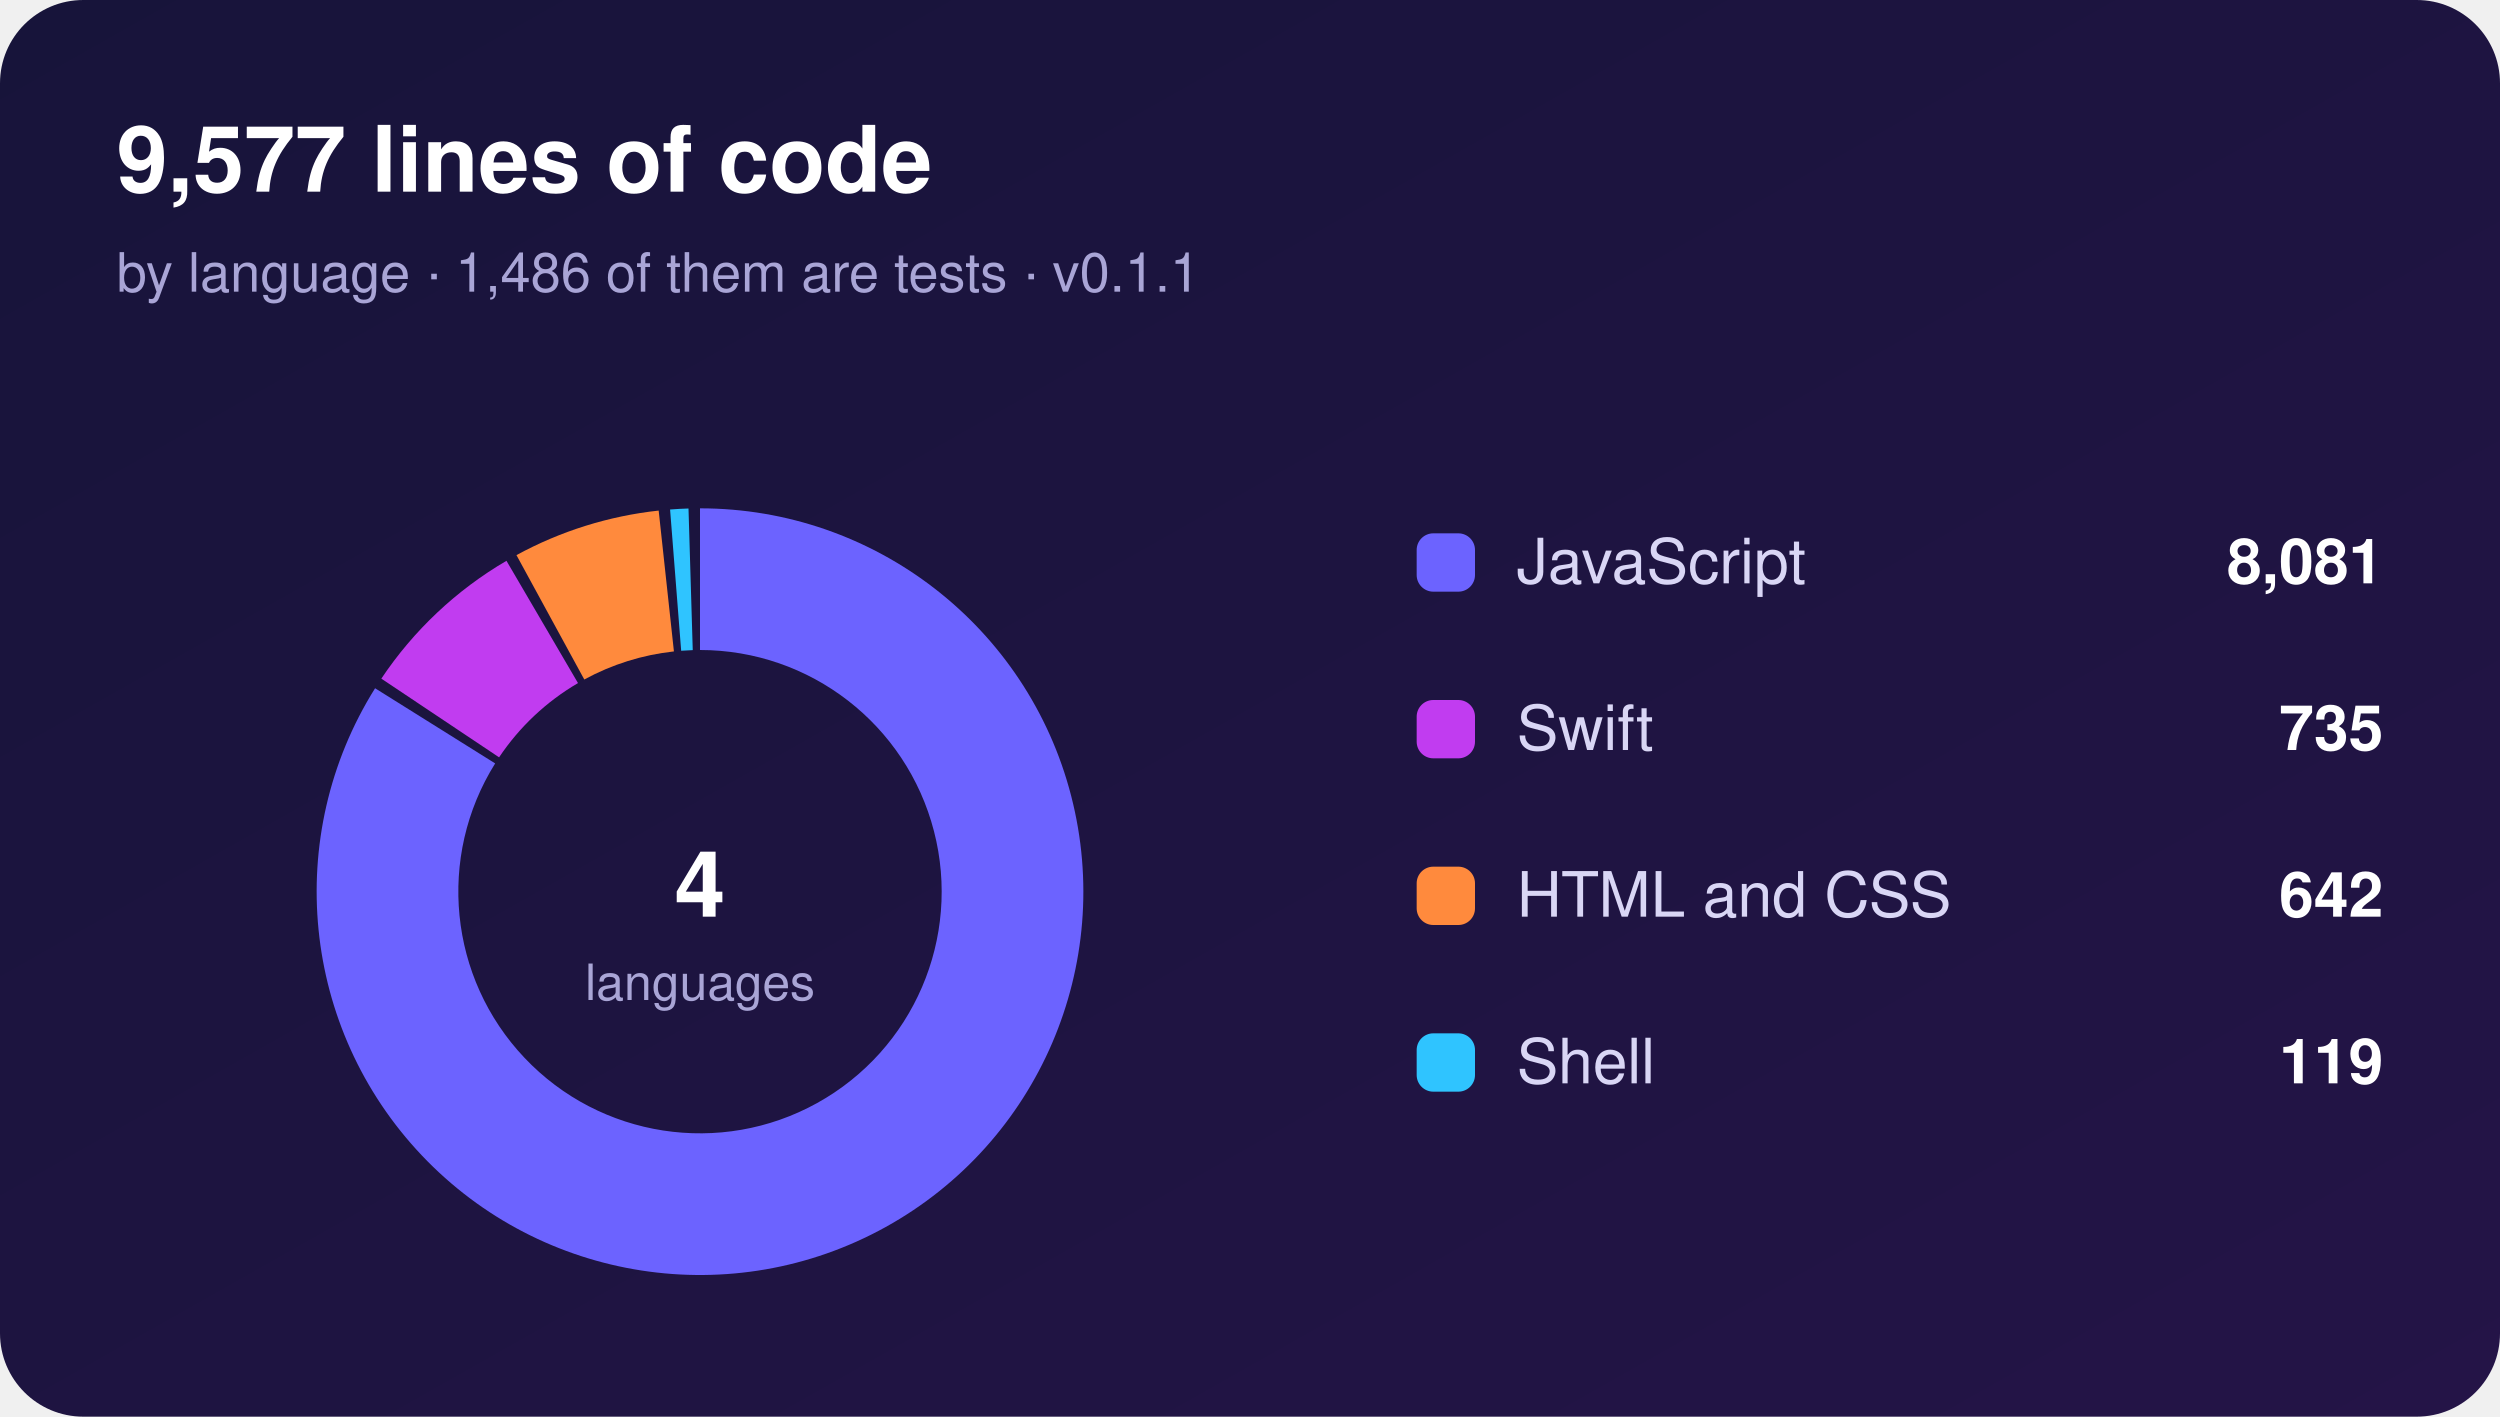
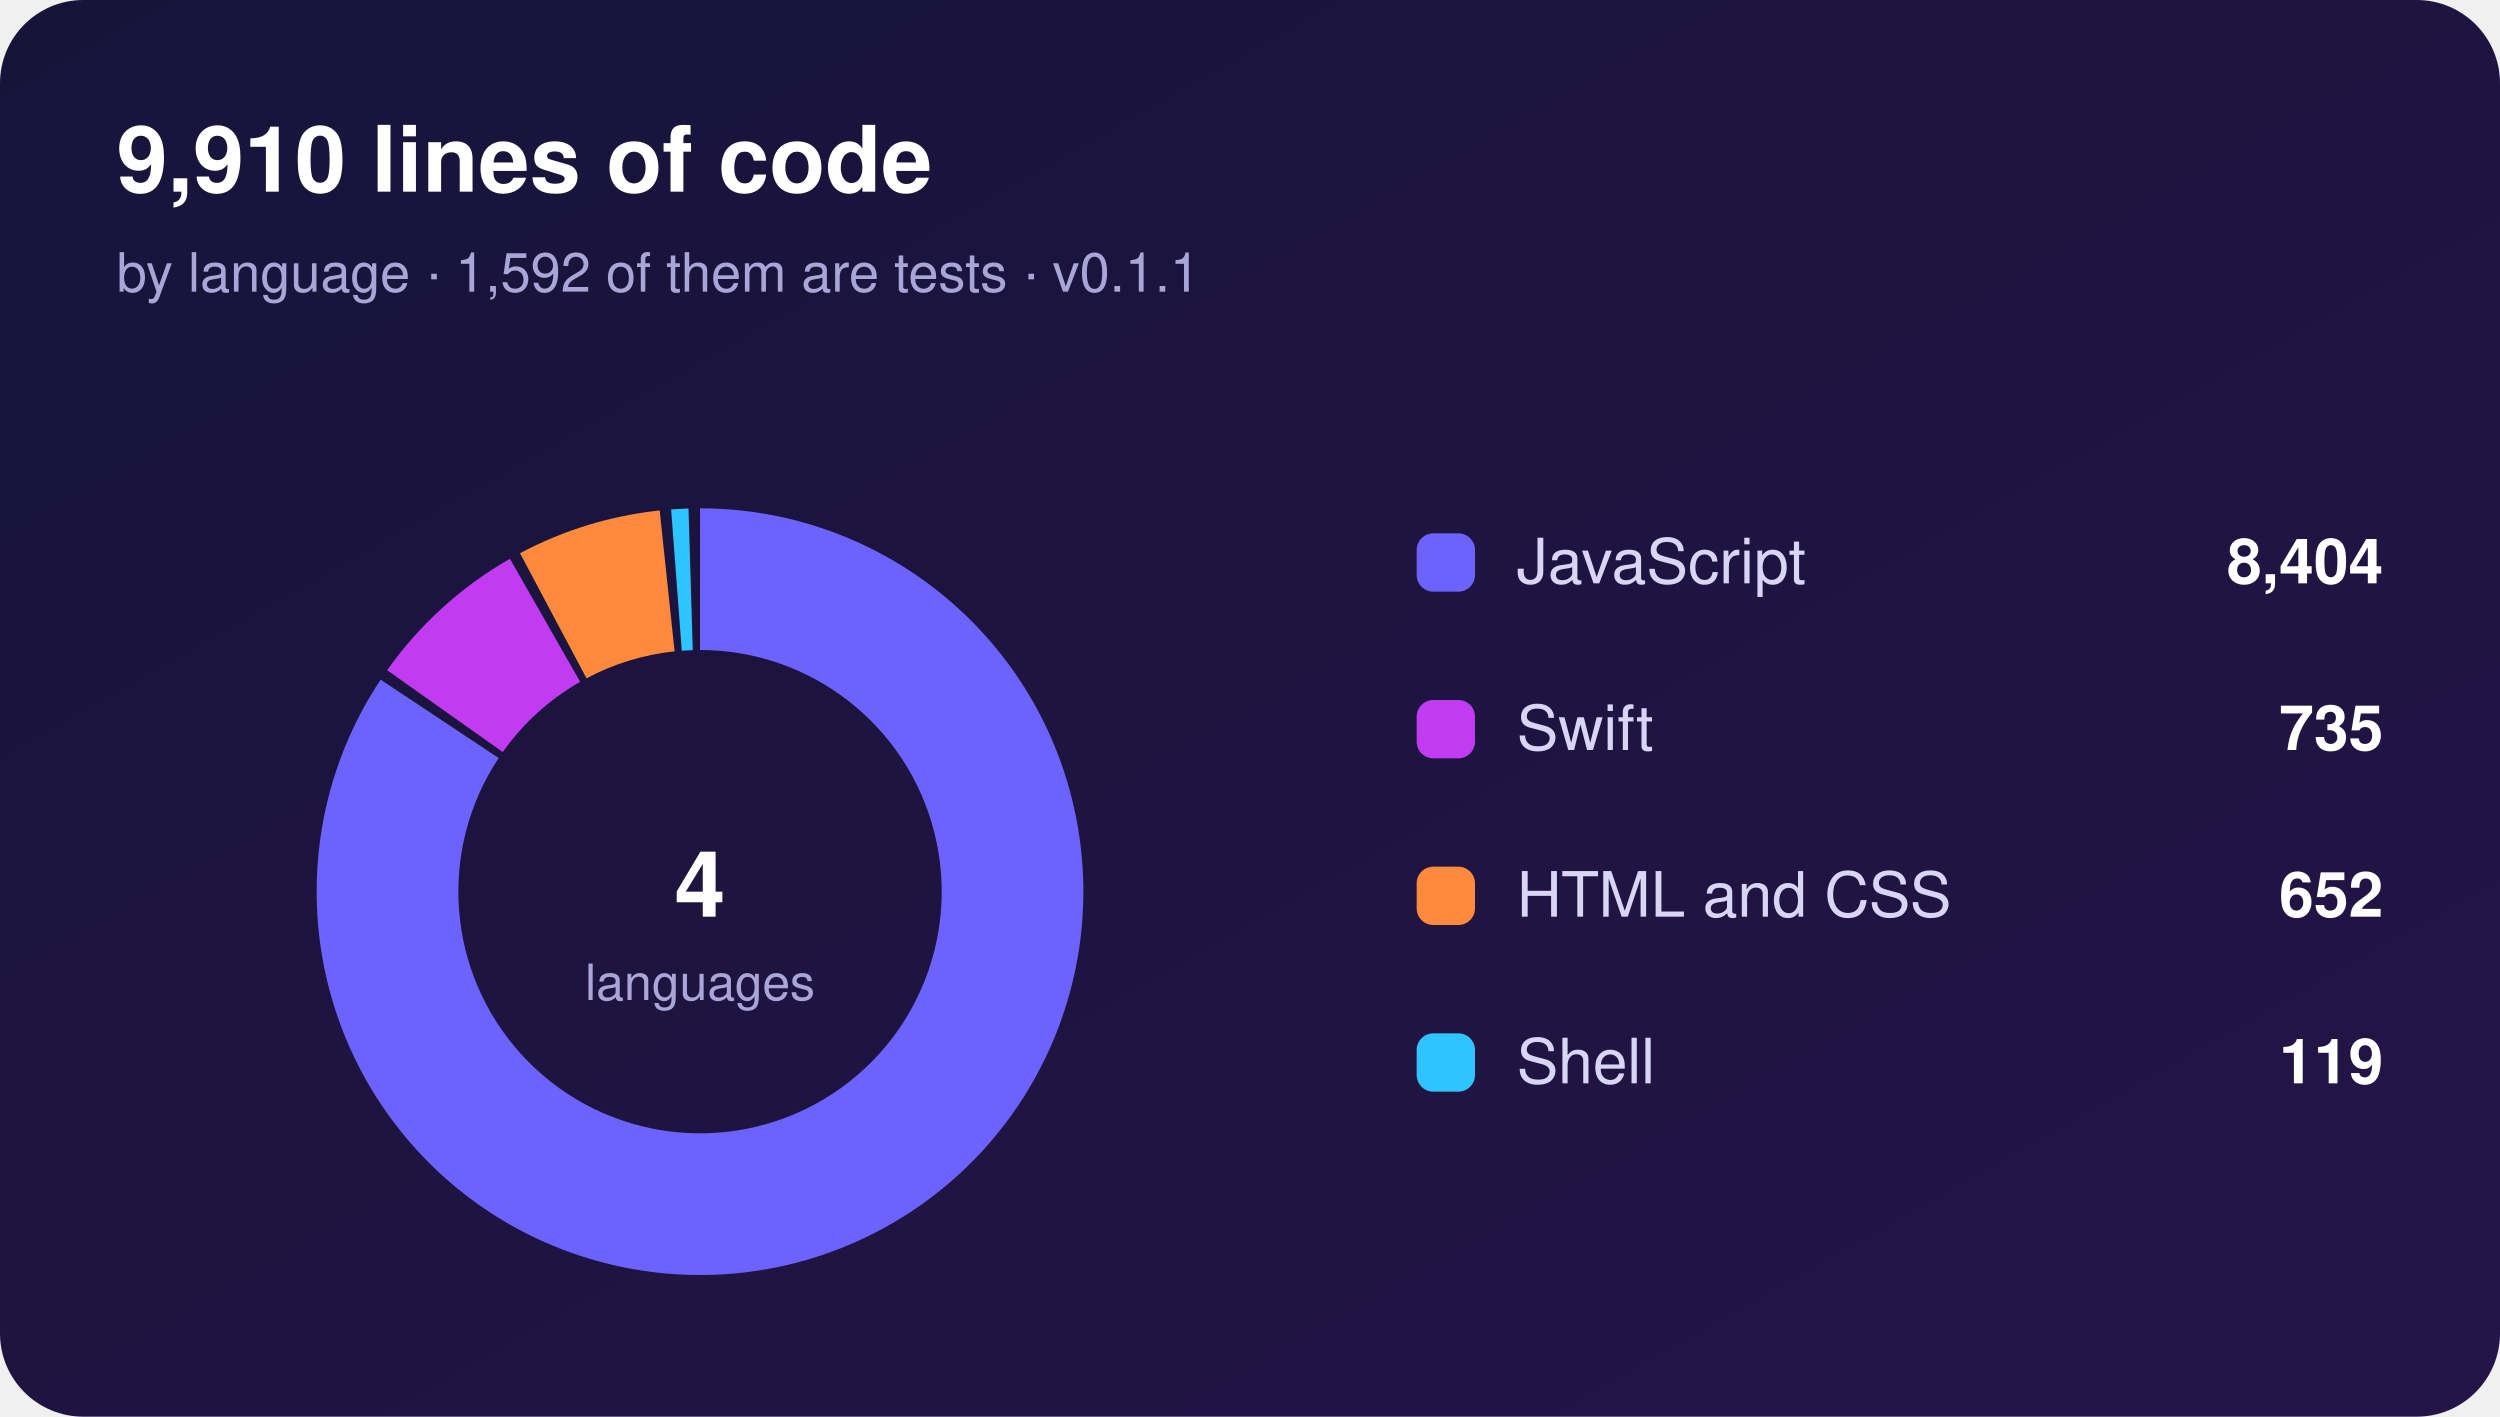
- <svg xmlns="http://www.w3.org/2000/svg" viewBox="0 0 600 340" width="600" height="340" role="img" aria-label="Donut chart: 9577 lines of code by language">
+ <svg xmlns="http://www.w3.org/2000/svg" viewBox="0 0 600 340" width="600" height="340" role="img" aria-label="Donut chart: 9910 lines of code by language">
  <defs>
    <linearGradient id="card" x1="0" y1="0" x2="1" y2="1">
      <stop offset="0" stop-color="#17143A" />
      <stop offset="1" stop-color="#241447" />
    </linearGradient>
  </defs>
  <g font-family="-apple-system, BlinkMacSystemFont, 'SF Pro Text', 'Segoe UI', Helvetica, Arial, sans-serif">
    <rect width="600" height="340" rx="20" fill="url(#card)" />
-     <text x="28" y="46" fill="#fff" font-size="22" font-weight="700">9,577 lines of code</text>
-     <text x="28" y="70" fill="#A9A5D6" font-size="13">by language · 1,486 of them are tests · v0.1.1</text>
-     <path d="M168.00 122.00 A92 92 0 1 1 90.02 165.18 L118.84 183.22 A58 58 0 1 0 168.00 156.00Z" fill="#6C63FF" />
-     <path d="M91.52 162.87 A92 92 0 0 1 121.55 134.59 L138.72 163.94 A58 58 0 0 0 119.78 181.76Z" fill="#C13CF0" />
-     <path d="M123.95 133.23 A92 92 0 0 1 158.08 122.54 L161.74 156.34 A58 58 0 0 0 140.23 163.08Z" fill="#FF8A3D" />
-     <path d="M160.82 122.28 A92 92 0 0 1 165.24 122.04 L166.26 156.03 A58 58 0 0 0 163.48 156.18Z" fill="#2FC4FF" />
+     <text x="28" y="46" fill="#fff" font-size="22" font-weight="700">9,910 lines of code</text>
+     <text x="28" y="70" fill="#A9A5D6" font-size="13">by language · 1,592 of them are tests · v0.1.1</text>
+     <path d="M168.00 122.00 A92 92 0 1 1 91.35 163.12 L119.68 181.93 A58 58 0 1 0 168.00 156.00Z" fill="#6C63FF" />
+     <path d="M92.91 160.85 A92 92 0 0 1 122.38 134.11 L139.24 163.63 A58 58 0 0 0 120.66 180.49Z" fill="#C13CF0" />
+     <path d="M124.80 132.77 A92 92 0 0 1 158.32 122.51 L161.90 156.32 A58 58 0 0 0 140.76 162.79Z" fill="#FF8A3D" />
+     <path d="M161.07 122.26 A92 92 0 0 1 165.24 122.04 L166.26 156.03 A58 58 0 0 0 163.63 156.17Z" fill="#2FC4FF" />
    <text x="168" y="220" fill="#fff" font-size="22" font-weight="700" text-anchor="middle">4</text>
    <text x="168" y="240" fill="#A9A5D6" font-size="12" text-anchor="middle">languages</text>
    <rect x="340" y="128" width="14" height="14" rx="4" fill="#6C63FF" />
    <text x="364" y="140" fill="#D9D6F5" font-size="15">JavaScript</text>
-     <text x="572" y="140" fill="#fff" font-size="15" font-weight="700" text-anchor="end">8,081</text>
+     <text x="572" y="140" fill="#fff" font-size="15" font-weight="700" text-anchor="end">8,404</text>
    <rect x="340" y="168" width="14" height="14" rx="4" fill="#C13CF0" />
    <text x="364" y="180" fill="#D9D6F5" font-size="15">Swift</text>
    <text x="572" y="180" fill="#fff" font-size="15" font-weight="700" text-anchor="end">735</text>
    <rect x="340" y="208" width="14" height="14" rx="4" fill="#FF8A3D" />
    <text x="364" y="220" fill="#D9D6F5" font-size="15">HTML and CSS</text>
-     <text x="572" y="220" fill="#fff" font-size="15" font-weight="700" text-anchor="end">642</text>
+     <text x="572" y="220" fill="#fff" font-size="15" font-weight="700" text-anchor="end">652</text>
    <rect x="340" y="248" width="14" height="14" rx="4" fill="#2FC4FF" />
    <text x="364" y="260" fill="#D9D6F5" font-size="15">Shell</text>
    <text x="572" y="260" fill="#fff" font-size="15" font-weight="700" text-anchor="end">119</text>
  </g>
</svg>
